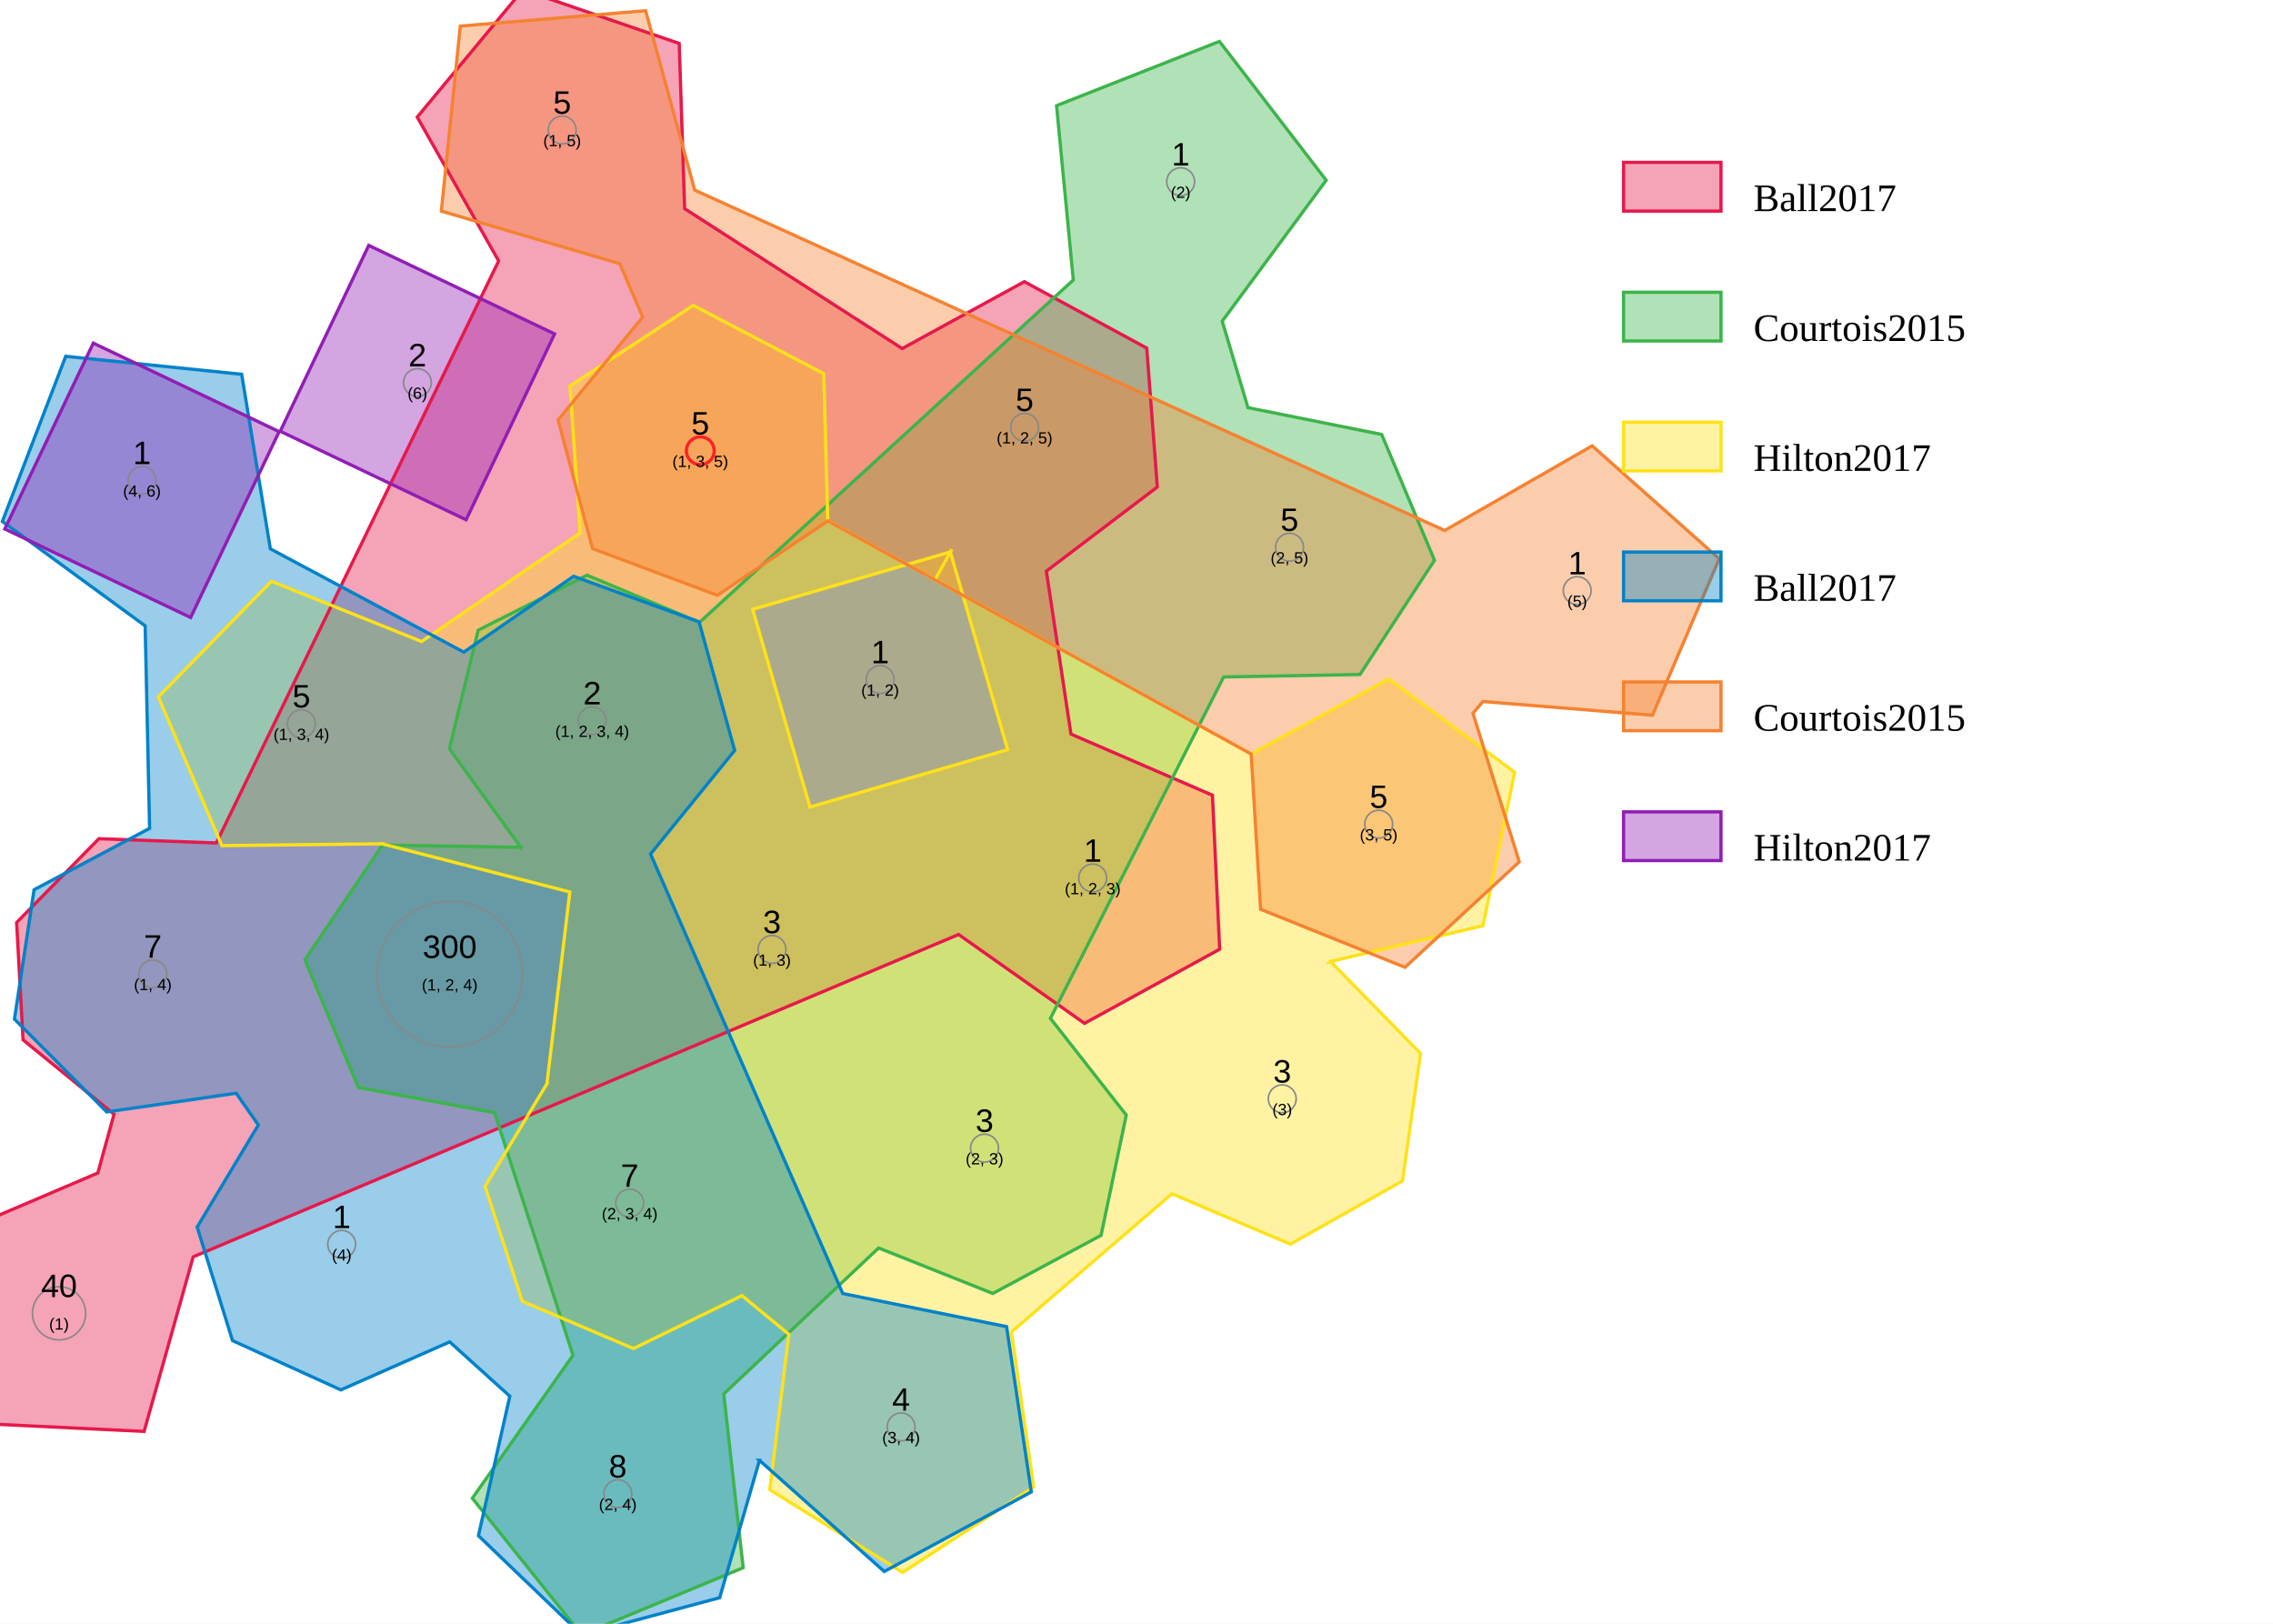
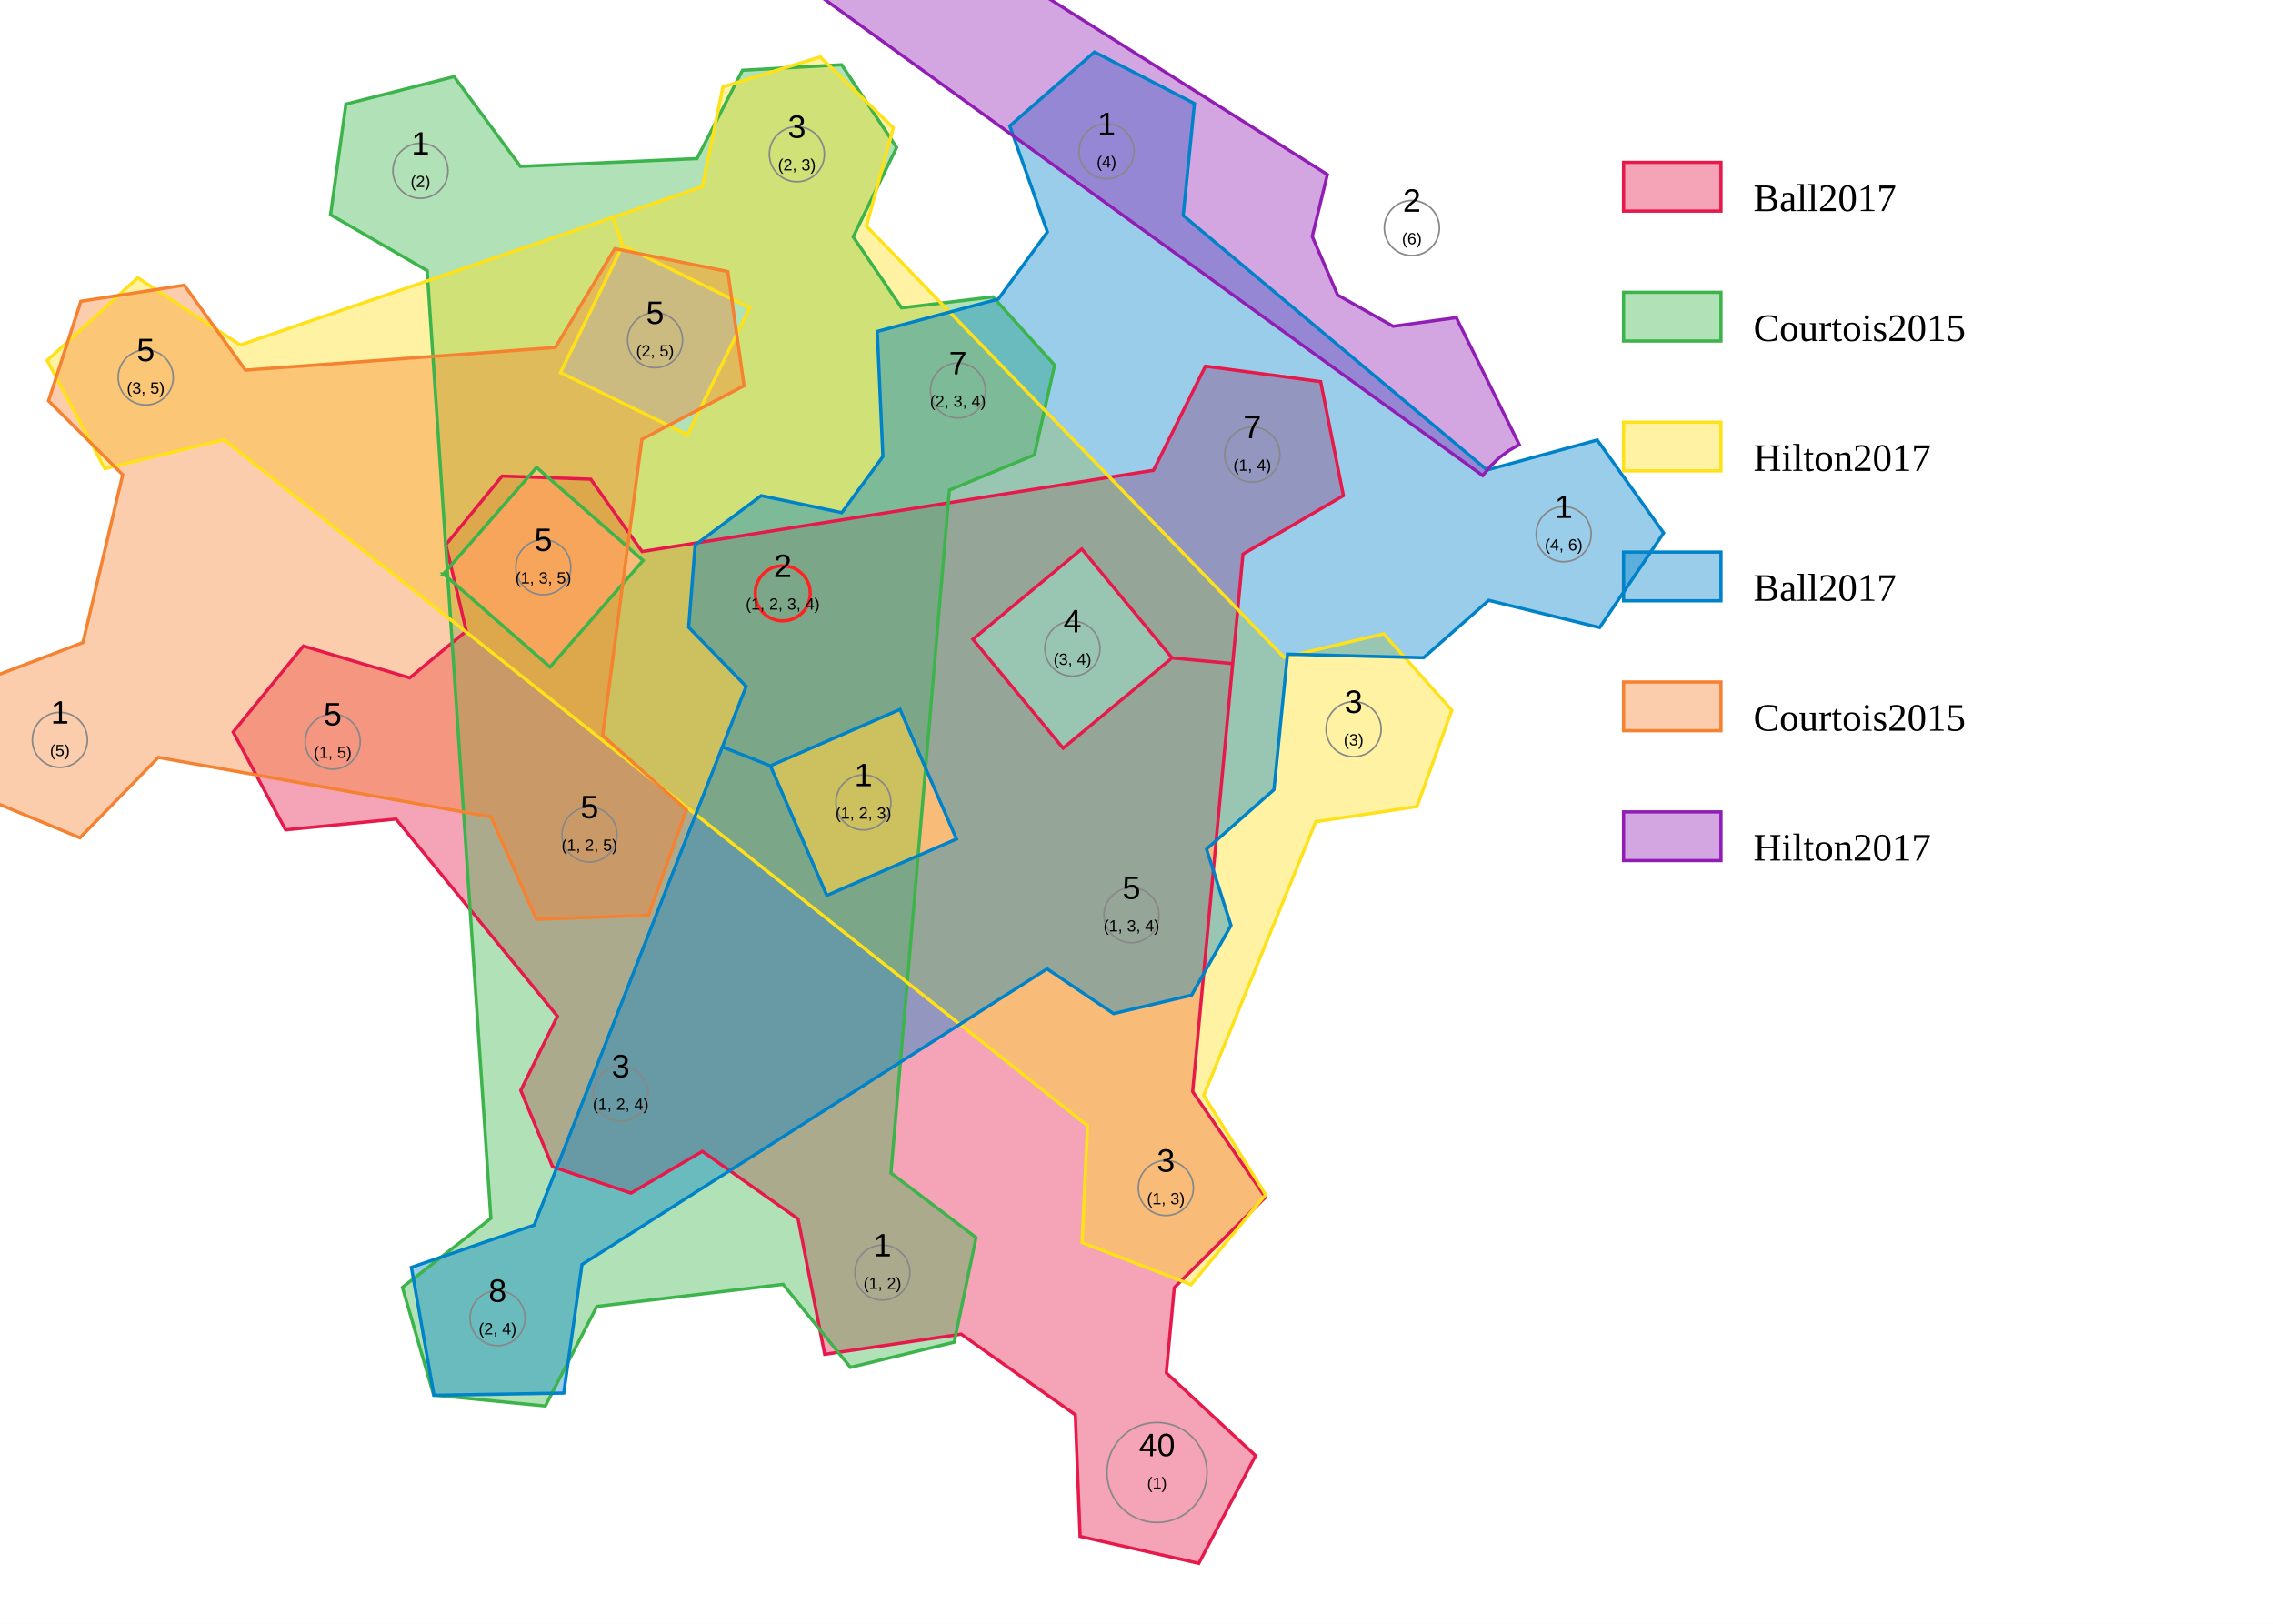
<svg xmlns="http://www.w3.org/2000/svg" xmlns:xlink="http://www.w3.org/1999/xlink" width="700" height="500">
  <defs>
    <style type="text/css">
  .borderLine {
	   stroke: none;
	   fill-opacity: 0.4;
  }
  .outLine {
	   stroke-width: 1;
	   fill: none;
  }
  .circle {
	   stroke: #888888;
	   stroke-width: 0.5;
	   fill: none;
    pointer-events: all;
  }
  .spcircle {
	   stroke: #FF2222;
	   stroke-width: 1;
	   fill: none;
    pointer-events: all;
  }
  .tLabel {
	   font-family: Arial;
    pointer-events: none;
	   font-size: 14px;
	   text-anchor: middle;
	   alignment-baseline: central;
  }
  .nLabel {
	   font-family: Arial;
    pointer-events: none;
	   font-size: 10px;
	   text-anchor: middle;
	   alignment-baseline: central;
  }
  .belong {
	   font-family: Arial;
    pointer-events: none;
	   font-size: 5px;
	   text-anchor: middle;
	   alignment-baseline: central;
  }
  .p0{
    stroke: none;
    fill: #e6194b;
  }
  .q0{
    fill: none;
    stroke: #e6194b;
  }
  .p1{
    stroke: none;
    fill: #3cb44b;
  }
  .q1{
    fill: none;
    stroke: #3cb44b;
  }
  .p2{
    stroke: none;
    fill: #ffe119;
  }
  .q2{
    fill: none;
    stroke: #ffe119;
  }
  .p3{
    stroke: none;
    fill: #0082c8;
  }
  .q3{
    fill: none;
    stroke: #0082c8;
  }
  .p4{
    stroke: none;
    fill: #f58231;
  }
  .q4{
    fill: none;
    stroke: #f58231;
  }
  .p5{
    stroke: none;
    fill: #911eb4;
  }
  .q5{
    fill: none;
    stroke: #911eb4;
  }

</style>
    <symbol id="bl0">
-       <path d="M 30.12 361.21 L -21.25 383.11 L -11.40 438.08 L 44.38 440.78 L 59.49 387.02 L 295.21 287.76 L 333.99 315.12 L 375.61 292.29 L 373.39 244.88 L 329.82 226.05 L 322.24 175.88 L 356.41 149.96 L 353.16 107.20 L 315.46 86.74 L 277.84 107.33 L 210.84 64.26 L 209.17 13.38 L 161.01 -3.13 L 128.49 36.05 L 153.57 80.35 L 66.62 259.57 L 30.46 258.26 L 5.12 284.08 L 7.10 320.21 L 35.12 343.10 Z" />
+       <path d="M 126.18 208.73 L 93.43 198.93 L 71.81 225.40 L 87.94 255.53 L 121.96 252.20 L 171.65 312.92 L 160.37 335.76 L 170.16 359.28 L 194.31 367.38 L 216.30 354.52 L 245.77 375.34 L 253.98 417.03 L 296.02 410.83 L 331.16 435.65 L 332.63 473.10 L 369.18 481.39 L 386.67 448.23 L 359.18 422.75 L 361.64 396.49 L 389.70 368.68 L 367.29 336.14 L 379.62 204.34 L 360.94 202.59 L 327.41 230.38 L 299.62 196.85 L 333.15 169.06 L 360.94 202.59 L 379.62 204.34 L 382.78 170.63 L 413.72 152.62 L 406.71 117.51 L 371.22 112.77 L 355.24 144.81 L 197.73 169.84 L 181.92 147.56 L 154.63 146.61 L 137.31 167.73 L 143.59 194.31 Z" />
    </symbol>
    <symbol id="bl1">
-       <path d="M 160.46 260.91 L 117.82 260.22 L 93.90 295.53 L 110.36 334.88 L 152.30 342.63 L 176.47 417.33 L 145.46 461.36 L 179.13 503.39 L 228.87 482.75 L 222.89 429.23 L 270.58 384.29 L 305.74 398.30 L 339.09 380.40 L 346.85 343.36 L 323.49 313.58 L 376.84 208.46 L 418.83 207.70 L 441.77 172.52 L 425.51 133.79 L 384.33 125.53 L 376.40 98.90 L 408.42 55.51 L 375.55 12.75 L 325.38 32.53 L 330.54 86.22 L 215.43 191.64 L 180.79 177.12 L 147.26 194.06 L 138.40 230.56 L 160.42 260.99 Z" />
+       <path d="M 160.24 51.24 L 139.83 23.60 L 106.53 32.07 L 101.80 66.11 L 131.54 83.33 L 137.82 176.65 L 136.59 176.73 L 165.25 143.94 L 198.04 172.60 L 169.38 205.39 L 136.59 176.73 L 137.82 176.65 L 151.16 375.17 L 123.93 396.41 L 133.55 429.59 L 167.93 432.95 L 183.81 402.28 L 241.17 395.49 L 261.90 421.05 L 293.87 413.30 L 300.59 381.08 L 274.38 361.19 L 292.38 150.93 L 318.56 140.08 L 324.79 112.44 L 305.80 91.41 L 277.66 94.80 L 262.75 72.93 L 276.13 45.42 L 259.20 19.95 L 228.65 21.65 L 214.64 48.84 Z" />
    </symbol>
    <symbol id="bl2">
-       <path d="M 129.81 197.54 L 83.58 178.99 L 48.76 214.61 L 68.34 260.40 L 118.15 259.83 L 118.26 260.00 L 175.48 274.66 L 168.48 333.31 L 168.59 333.47 L 149.39 365.32 L 160.84 400.70 L 195.07 415.26 L 228.50 398.97 L 242.92 410.87 L 237.06 458.72 L 277.97 484.21 L 318.34 457.87 L 311.47 410.15 L 360.91 367.60 L 397.39 383.12 L 431.91 363.63 L 437.48 324.39 L 409.74 296.07 L 409.73 296.08 L 456.71 285.05 L 466.45 237.79 L 427.68 209.07 L 385.31 232.18 L 287.93 178.58 L 292.67 169.97 L 310.32 230.85 L 249.44 248.51 L 231.79 187.63 L 292.67 169.97 L 287.93 178.58 L 254.93 160.41 L 253.69 115.07 L 213.50 94.03 L 175.53 118.86 L 178.67 164.11 Z" />
+       <path d="M 74.00 106.23 L 42.42 85.52 L 14.53 110.99 L 32.29 144.32 L 68.98 135.37 L 334.93 346.65 L 333.24 382.62 L 366.82 395.60 L 389.76 367.85 L 370.70 337.31 L 405.20 253.03 L 436.38 248.35 L 447.10 218.70 L 426.12 195.16 L 395.44 202.41 L 266.83 69.61 L 275.11 39.36 L 252.60 17.54 L 222.63 26.76 L 216.28 57.47 L 188.76 66.90 L 191.75 75.61 L 230.86 94.76 L 211.72 133.87 L 172.60 114.73 L 191.75 75.61 L 188.76 66.90 Z" />
    </symbol>
    <symbol id="bl3">
-       <path d="M 83.26 169.01 L 74.43 115.26 L 20.24 109.72 L 0.73 160.58 L 44.70 192.72 L 46.07 255.08 L 10.49 273.98 L 4.45 313.82 L 32.85 342.40 L 72.73 336.64 L 79.56 346.42 L 60.72 377.84 L 71.61 412.82 L 104.96 427.99 L 138.49 413.21 L 157.00 429.93 L 147.34 472.89 L 179.11 503.39 L 221.64 491.98 L 233.89 449.68 L 233.88 449.68 L 272.32 483.91 L 317.60 459.42 L 309.99 408.51 L 259.54 398.32 L 200.34 262.98 L 226.25 231.08 L 215.28 191.48 L 176.65 177.46 L 142.83 200.81 Z" />
+       <path d="M 164.50 377.24 L 126.69 390.26 L 133.63 429.65 L 173.61 428.97 L 179.22 389.38 L 322.47 298.34 L 342.95 312.12 L 366.96 306.44 L 379.10 284.96 L 371.56 261.46 L 392.33 243.15 L 396.50 201.43 L 438.41 202.53 L 458.46 184.86 L 492.63 193.24 L 512.35 164.11 L 491.90 135.49 L 457.95 144.73 L 364.38 66.36 L 367.84 31.90 L 337.06 16.02 L 310.98 38.80 L 322.57 71.43 L 307.44 92.08 L 270.17 102.05 L 271.90 140.60 L 259.25 157.86 L 234.41 152.64 L 214.08 167.84 L 212.08 193.15 L 229.78 211.36 L 222.45 229.99 L 237.25 235.81 L 277.18 218.43 L 294.56 258.36 L 254.63 275.74 L 237.25 235.81 L 222.45 229.99 Z" />
    </symbol>
    <symbol id="bl4">
-       <path d="M 213.95 58.55 L 198.83 3.30 L 141.75 8.03 L 135.92 65.01 L 190.86 81.19 L 197.94 97.63 L 171.86 129.30 L 182.48 168.93 L 220.90 183.32 L 254.93 160.41 L 385.31 232.18 L 388.22 280.00 L 432.68 297.87 L 467.88 265.38 L 453.61 219.64 L 456.68 216.02 L 508.88 220.24 L 529.46 172.08 L 490.32 137.29 L 444.90 163.35 Z" />
+       <path d="M 25.54 197.85 L -6.78 210.14 L -7.31 244.71 L 24.61 257.98 L 48.75 233.23 L 151.22 251.55 L 165.22 283.09 L 199.70 281.84 L 211.37 249.37 L 185.58 226.45 L 197.68 135.27 L 229.14 118.78 L 224.14 83.62 L 189.33 76.56 L 171.02 106.99 L 75.59 113.97 L 56.75 87.80 L 24.90 92.77 L 14.94 123.43 L 37.78 146.18 Z" />
    </symbol>
    <symbol id="bl5">
-       <path d="M 85.96 132.92 L 28.73 105.66 L 1.48 162.89 L 58.71 190.15 L 85.96 132.92 L 86.31 132.80 L 143.54 160.05 L 170.79 102.82 L 113.56 75.57 L 86.31 132.80 Z" />
+       <path d="M 408.77 53.76 L 404.12 72.82 L 411.93 90.83 L 429.04 100.46 L 448.48 97.80 L 467.88 136.91 L 464.65 138.76 L 461.67 140.99 L 458.98 143.57 L 456.61 146.45 L -226.07 -347.50 Z" />
    </symbol>
  </defs>
  <rect width="700" height="500" style="fill:#fff;stroke-width:0" />
  <use class="p0 borderLine" xlink:href="#bl0" />
  <use class="p1 borderLine" xlink:href="#bl1" />
  <use class="p2 borderLine" xlink:href="#bl2" />
  <use class="p3 borderLine" xlink:href="#bl3" />
  <use class="p4 borderLine" xlink:href="#bl4" />
  <use class="p5 borderLine" xlink:href="#bl5" />
  <use class="q0 outLine" xlink:href="#bl0" />
  <use class="q1 outLine" xlink:href="#bl1" />
  <use class="q2 outLine" xlink:href="#bl2" />
  <use class="q3 outLine" xlink:href="#bl3" />
  <use class="q4 outLine" xlink:href="#bl4" />
  <use class="q5 outLine" xlink:href="#bl5" />
-   <circle class="circle" cx="18.183" cy="404.411" r="8.184" />
-   <text class="tLabel" x="18.18" y="384.41" />
-   <text class="nLabel" x="18.18" y="399.41">40</text>
-   <text class="belong" x="18.18" y="409.41">(1)</text>
-   <circle class="circle" cx="271.054" cy="209.239" r="4.285" />
-   <text class="tLabel" x="271.05" y="189.24" />
-   <text class="nLabel" x="271.05" y="204.24">1</text>
-   <text class="belong" x="271.05" y="214.24">(1, 2)</text>
-   <circle class="circle" cx="336.516" cy="270.368" r="4.285" />
-   <text class="tLabel" x="336.52" y="250.37" />
-   <text class="nLabel" x="336.52" y="265.37">1</text>
-   <text class="belong" x="336.52" y="275.37">(1, 2, 3)</text>
-   <circle class="circle" cx="182.377" cy="221.914" r="4.285" />
-   <text class="tLabel" x="182.38" y="201.91" />
-   <text class="nLabel" x="182.38" y="216.91">2</text>
-   <text class="belong" x="182.38" y="226.91">(1, 2, 3, 4)</text>
-   <circle class="circle" cx="363.599" cy="55.947" r="4.285" />
-   <text class="tLabel" x="363.60" y="35.95" />
-   <text class="nLabel" x="363.60" y="50.95">1</text>
-   <text class="belong" x="363.60" y="60.95">(2)</text>
-   <circle class="circle" cx="303.201" cy="353.551" r="4.285" />
-   <text class="tLabel" x="303.20" y="333.55" />
-   <text class="nLabel" x="303.20" y="348.55">3</text>
-   <text class="belong" x="303.20" y="358.55">(2, 3)</text>
-   <circle class="circle" cx="193.919" cy="370.451" r="4.285" />
-   <text class="tLabel" x="193.92" y="350.45" />
-   <text class="nLabel" x="193.92" y="365.45">7</text>
-   <text class="belong" x="193.92" y="375.45">(2, 3, 4)</text>
-   <circle class="circle" cx="190.264" cy="459.974" r="4.285" />
-   <text class="tLabel" x="190.26" y="439.97" />
-   <text class="nLabel" x="190.26" y="454.97">8</text>
-   <text class="belong" x="190.26" y="464.97">(2, 4)</text>
-   <circle class="circle" cx="397.125" cy="168.486" r="4.285" />
-   <text class="tLabel" x="397.12" y="148.49" />
-   <text class="nLabel" x="397.12" y="163.49">5</text>
-   <text class="belong" x="397.12" y="173.49">(2, 5)</text>
-   <circle class="circle" cx="394.888" cy="338.365" r="4.285" />
-   <text class="tLabel" x="394.89" y="318.37" />
-   <text class="nLabel" x="394.89" y="333.37">3</text>
-   <text class="belong" x="394.89" y="343.37">(3)</text>
-   <circle class="circle" cx="237.744" cy="292.36" r="4.285" />
-   <text class="tLabel" x="237.74" y="272.36" />
-   <text class="nLabel" x="237.74" y="287.36">3</text>
-   <text class="belong" x="237.74" y="297.36">(1, 3)</text>
-   <circle class="circle" cx="92.817" cy="222.855" r="4.285" />
-   <text class="tLabel" x="92.82" y="202.85" />
-   <text class="nLabel" x="92.82" y="217.85">5</text>
-   <text class="belong" x="92.82" y="227.85">(1, 3, 4)</text>
-   <circle class="circle" cx="277.5" cy="439.389" r="4.285" />
-   <text class="tLabel" x="277.50" y="419.39" />
-   <text class="nLabel" x="277.50" y="434.39">4</text>
-   <text class="belong" x="277.50" y="444.39">(3, 4)</text>
-   <circle class="circle" cx="424.582" cy="253.788" r="4.285" />
-   <text class="tLabel" x="424.58" y="233.79" />
-   <text class="nLabel" x="424.58" y="248.79">5</text>
-   <text class="belong" x="424.58" y="258.79">(3, 5)</text>
-   <circle class="spcircle" cx="215.666" cy="138.802" r="4.285" />
-   <text class="tLabel" x="215.67" y="118.80" />
-   <text class="nLabel" x="215.67" y="133.80">5</text>
-   <text class="belong" x="215.67" y="143.80">(1, 3, 5)</text>
-   <circle class="circle" cx="105.225" cy="383.167" r="4.285" />
-   <text class="tLabel" x="105.23" y="363.17" />
-   <text class="nLabel" x="105.23" y="378.17">1</text>
-   <text class="belong" x="105.23" y="388.17">(4)</text>
-   <circle class="circle" cx="47.059" cy="299.893" r="4.285" />
-   <text class="tLabel" x="47.06" y="279.89" />
-   <text class="nLabel" x="47.06" y="294.89">7</text>
-   <text class="belong" x="47.06" y="304.89">(1, 4)</text>
-   <circle class="circle" cx="138.502" cy="299.988" r="22.411" />
-   <text class="tLabel" x="138.50" y="279.99" />
-   <text class="nLabel" x="138.50" y="294.99">300</text>
-   <text class="belong" x="138.50" y="304.99">(1, 2, 4)</text>
-   <circle class="circle" cx="43.721" cy="147.907" r="4.285" />
-   <text class="tLabel" x="43.72" y="127.91" />
-   <text class="nLabel" x="43.72" y="142.91">1</text>
-   <text class="belong" x="43.72" y="152.91">(4, 6)</text>
-   <circle class="circle" cx="485.715" cy="181.872" r="4.285" />
-   <text class="tLabel" x="485.71" y="161.87" />
-   <text class="nLabel" x="485.71" y="176.87">1</text>
-   <text class="belong" x="485.71" y="186.87">(5)</text>
-   <circle class="circle" cx="173.132" cy="40.026" r="4.285" />
-   <text class="tLabel" x="173.13" y="20.03" />
-   <text class="nLabel" x="173.13" y="35.03">5</text>
-   <text class="belong" x="173.13" y="45.03">(1, 5)</text>
-   <circle class="circle" cx="315.542" cy="131.563" r="4.285" />
-   <text class="tLabel" x="315.54" y="111.56" />
-   <text class="nLabel" x="315.54" y="126.56">5</text>
-   <text class="belong" x="315.54" y="136.56">(1, 2, 5)</text>
-   <circle class="circle" cx="128.549" cy="117.809" r="4.285" />
-   <text class="tLabel" x="128.55" y="97.81" />
-   <text class="nLabel" x="128.55" y="112.81">2</text>
-   <text class="belong" x="128.55" y="122.81">(6)</text>
+   <circle class="circle" cx="356.311" cy="453.413" r="15.397" />
+   <text class="tLabel" x="356.31" y="433.41" />
+   <text class="nLabel" x="356.31" y="448.41">40</text>
+   <text class="belong" x="356.31" y="458.41">(1)</text>
+   <circle class="circle" cx="271.75" cy="391.876" r="8.474" />
+   <text class="tLabel" x="271.75" y="371.88" />
+   <text class="nLabel" x="271.75" y="386.88">1</text>
+   <text class="belong" x="271.75" y="396.88">(1, 2)</text>
+   <circle class="circle" cx="265.901" cy="247.085" r="8.474" />
+   <text class="tLabel" x="265.90" y="227.09" />
+   <text class="nLabel" x="265.90" y="242.09">1</text>
+   <text class="belong" x="265.90" y="252.09">(1, 2, 3)</text>
+   <circle class="spcircle" cx="241.051" cy="182.705" r="8.474" />
+   <text class="tLabel" x="241.05" y="162.71" />
+   <text class="nLabel" x="241.05" y="177.71">2</text>
+   <text class="belong" x="241.05" y="187.71">(1, 2, 3, 4)</text>
+   <circle class="circle" cx="129.476" cy="52.601" r="8.474" />
+   <text class="tLabel" x="129.48" y="32.60" />
+   <text class="nLabel" x="129.48" y="47.60">1</text>
+   <text class="belong" x="129.48" y="57.60">(2)</text>
+   <circle class="circle" cx="245.409" cy="47.485" r="8.474" />
+   <text class="tLabel" x="245.41" y="27.48" />
+   <text class="nLabel" x="245.41" y="42.48">3</text>
+   <text class="belong" x="245.41" y="52.48">(2, 3)</text>
+   <circle class="circle" cx="295.007" cy="120.248" r="8.474" />
+   <text class="tLabel" x="295.01" y="100.25" />
+   <text class="nLabel" x="295.01" y="115.25">7</text>
+   <text class="belong" x="295.01" y="125.25">(2, 3, 4)</text>
+   <circle class="circle" cx="153.225" cy="405.894" r="8.474" />
+   <text class="tLabel" x="153.23" y="385.89" />
+   <text class="nLabel" x="153.23" y="400.89">8</text>
+   <text class="belong" x="153.23" y="410.89">(2, 4)</text>
+   <circle class="circle" cx="201.734" cy="104.742" r="8.474" />
+   <text class="tLabel" x="201.73" y="84.74" />
+   <text class="nLabel" x="201.73" y="99.74">5</text>
+   <text class="belong" x="201.73" y="109.74">(2, 5)</text>
+   <circle class="circle" cx="416.862" cy="224.53" r="8.474" />
+   <text class="tLabel" x="416.86" y="204.53" />
+   <text class="nLabel" x="416.86" y="219.53">3</text>
+   <text class="belong" x="416.86" y="229.53">(3)</text>
+   <circle class="circle" cx="359.037" cy="365.808" r="8.474" />
+   <text class="tLabel" x="359.04" y="345.81" />
+   <text class="nLabel" x="359.04" y="360.81">3</text>
+   <text class="belong" x="359.04" y="370.81">(1, 3)</text>
+   <circle class="circle" cx="348.464" cy="281.821" r="8.474" />
+   <text class="tLabel" x="348.46" y="261.82" />
+   <text class="nLabel" x="348.46" y="276.82">5</text>
+   <text class="belong" x="348.46" y="286.82">(1, 3, 4)</text>
+   <circle class="circle" cx="330.279" cy="199.722" r="8.474" />
+   <text class="tLabel" x="330.28" y="179.72" />
+   <text class="nLabel" x="330.28" y="194.72">4</text>
+   <text class="belong" x="330.28" y="204.72">(3, 4)</text>
+   <circle class="circle" cx="44.873" cy="116.214" r="8.474" />
+   <text class="tLabel" x="44.87" y="96.21" />
+   <text class="nLabel" x="44.87" y="111.21">5</text>
+   <text class="belong" x="44.87" y="121.21">(3, 5)</text>
+   <circle class="circle" cx="167.313" cy="174.668" r="8.474" />
+   <text class="tLabel" x="167.31" y="154.67" />
+   <text class="nLabel" x="167.31" y="169.67">5</text>
+   <text class="belong" x="167.31" y="179.67">(1, 3, 5)</text>
+   <circle class="circle" cx="340.771" cy="46.587" r="8.474" />
+   <text class="tLabel" x="340.77" y="26.59" />
+   <text class="nLabel" x="340.77" y="41.59">1</text>
+   <text class="belong" x="340.77" y="51.59">(4)</text>
+   <circle class="circle" cx="385.648" cy="139.973" r="8.474" />
+   <text class="tLabel" x="385.65" y="119.97" />
+   <text class="nLabel" x="385.65" y="134.97">7</text>
+   <text class="belong" x="385.65" y="144.97">(1, 4)</text>
+   <circle class="circle" cx="191.147" cy="336.751" r="8.474" />
+   <text class="tLabel" x="191.15" y="316.75" />
+   <text class="nLabel" x="191.15" y="331.75">3</text>
+   <text class="belong" x="191.15" y="341.75">(1, 2, 4)</text>
+   <circle class="circle" cx="481.562" cy="164.499" r="8.474" />
+   <text class="tLabel" x="481.56" y="144.50" />
+   <text class="nLabel" x="481.56" y="159.50">1</text>
+   <text class="belong" x="481.56" y="169.50">(4, 6)</text>
+   <circle class="circle" cx="18.438" cy="227.815" r="8.474" />
+   <text class="tLabel" x="18.44" y="207.81" />
+   <text class="nLabel" x="18.44" y="222.81">1</text>
+   <text class="belong" x="18.44" y="232.81">(5)</text>
+   <circle class="circle" cx="102.459" cy="228.37" r="8.474" />
+   <text class="tLabel" x="102.46" y="208.37" />
+   <text class="nLabel" x="102.46" y="223.37">5</text>
+   <text class="belong" x="102.46" y="233.37">(1, 5)</text>
+   <circle class="circle" cx="181.533" cy="256.975" r="8.474" />
+   <text class="tLabel" x="181.53" y="236.97" />
+   <text class="nLabel" x="181.53" y="251.97">5</text>
+   <text class="belong" x="181.53" y="261.97">(1, 2, 5)</text>
+   <circle class="circle" cx="434.803" cy="70.209" r="8.474" />
+   <text class="tLabel" x="434.80" y="50.21" />
+   <text class="nLabel" x="434.80" y="65.21">2</text>
+   <text class="belong" x="434.80" y="75.21">(6)</text>
  <rect class="p0 borderLine" x="500.00" y="50.00" width="30.00" height="15.00" />
  <rect class="q0" x="500.00" y="50.00" width="30.00" height="15.00" />
  <text class="legend" x="540.00" y="65.00">Ball2017</text>
  <rect class="p1 borderLine" x="500.00" y="90.00" width="30.00" height="15.00" />
  <rect class="q1" x="500.00" y="90.00" width="30.00" height="15.00" />
  <text class="legend" x="540.00" y="105.00">Courtois2015</text>
  <rect class="p2 borderLine" x="500.00" y="130.00" width="30.00" height="15.00" />
  <rect class="q2" x="500.00" y="130.00" width="30.00" height="15.00" />
  <text class="legend" x="540.00" y="145.00">Hilton2017</text>
  <rect class="p3 borderLine" x="500.00" y="170.00" width="30.00" height="15.00" />
  <rect class="q3" x="500.00" y="170.00" width="30.00" height="15.00" />
  <text class="legend" x="540.00" y="185.00">Ball2017</text>
  <rect class="p4 borderLine" x="500.00" y="210.00" width="30.00" height="15.00" />
  <rect class="q4" x="500.00" y="210.00" width="30.00" height="15.00" />
  <text class="legend" x="540.00" y="225.00">Courtois2015</text>
  <rect class="p5 borderLine" x="500.00" y="250.00" width="30.00" height="15.00" />
  <rect class="q5" x="500.00" y="250.00" width="30.00" height="15.00" />
  <text class="legend" x="540.00" y="265.00">Hilton2017</text>
</svg>
